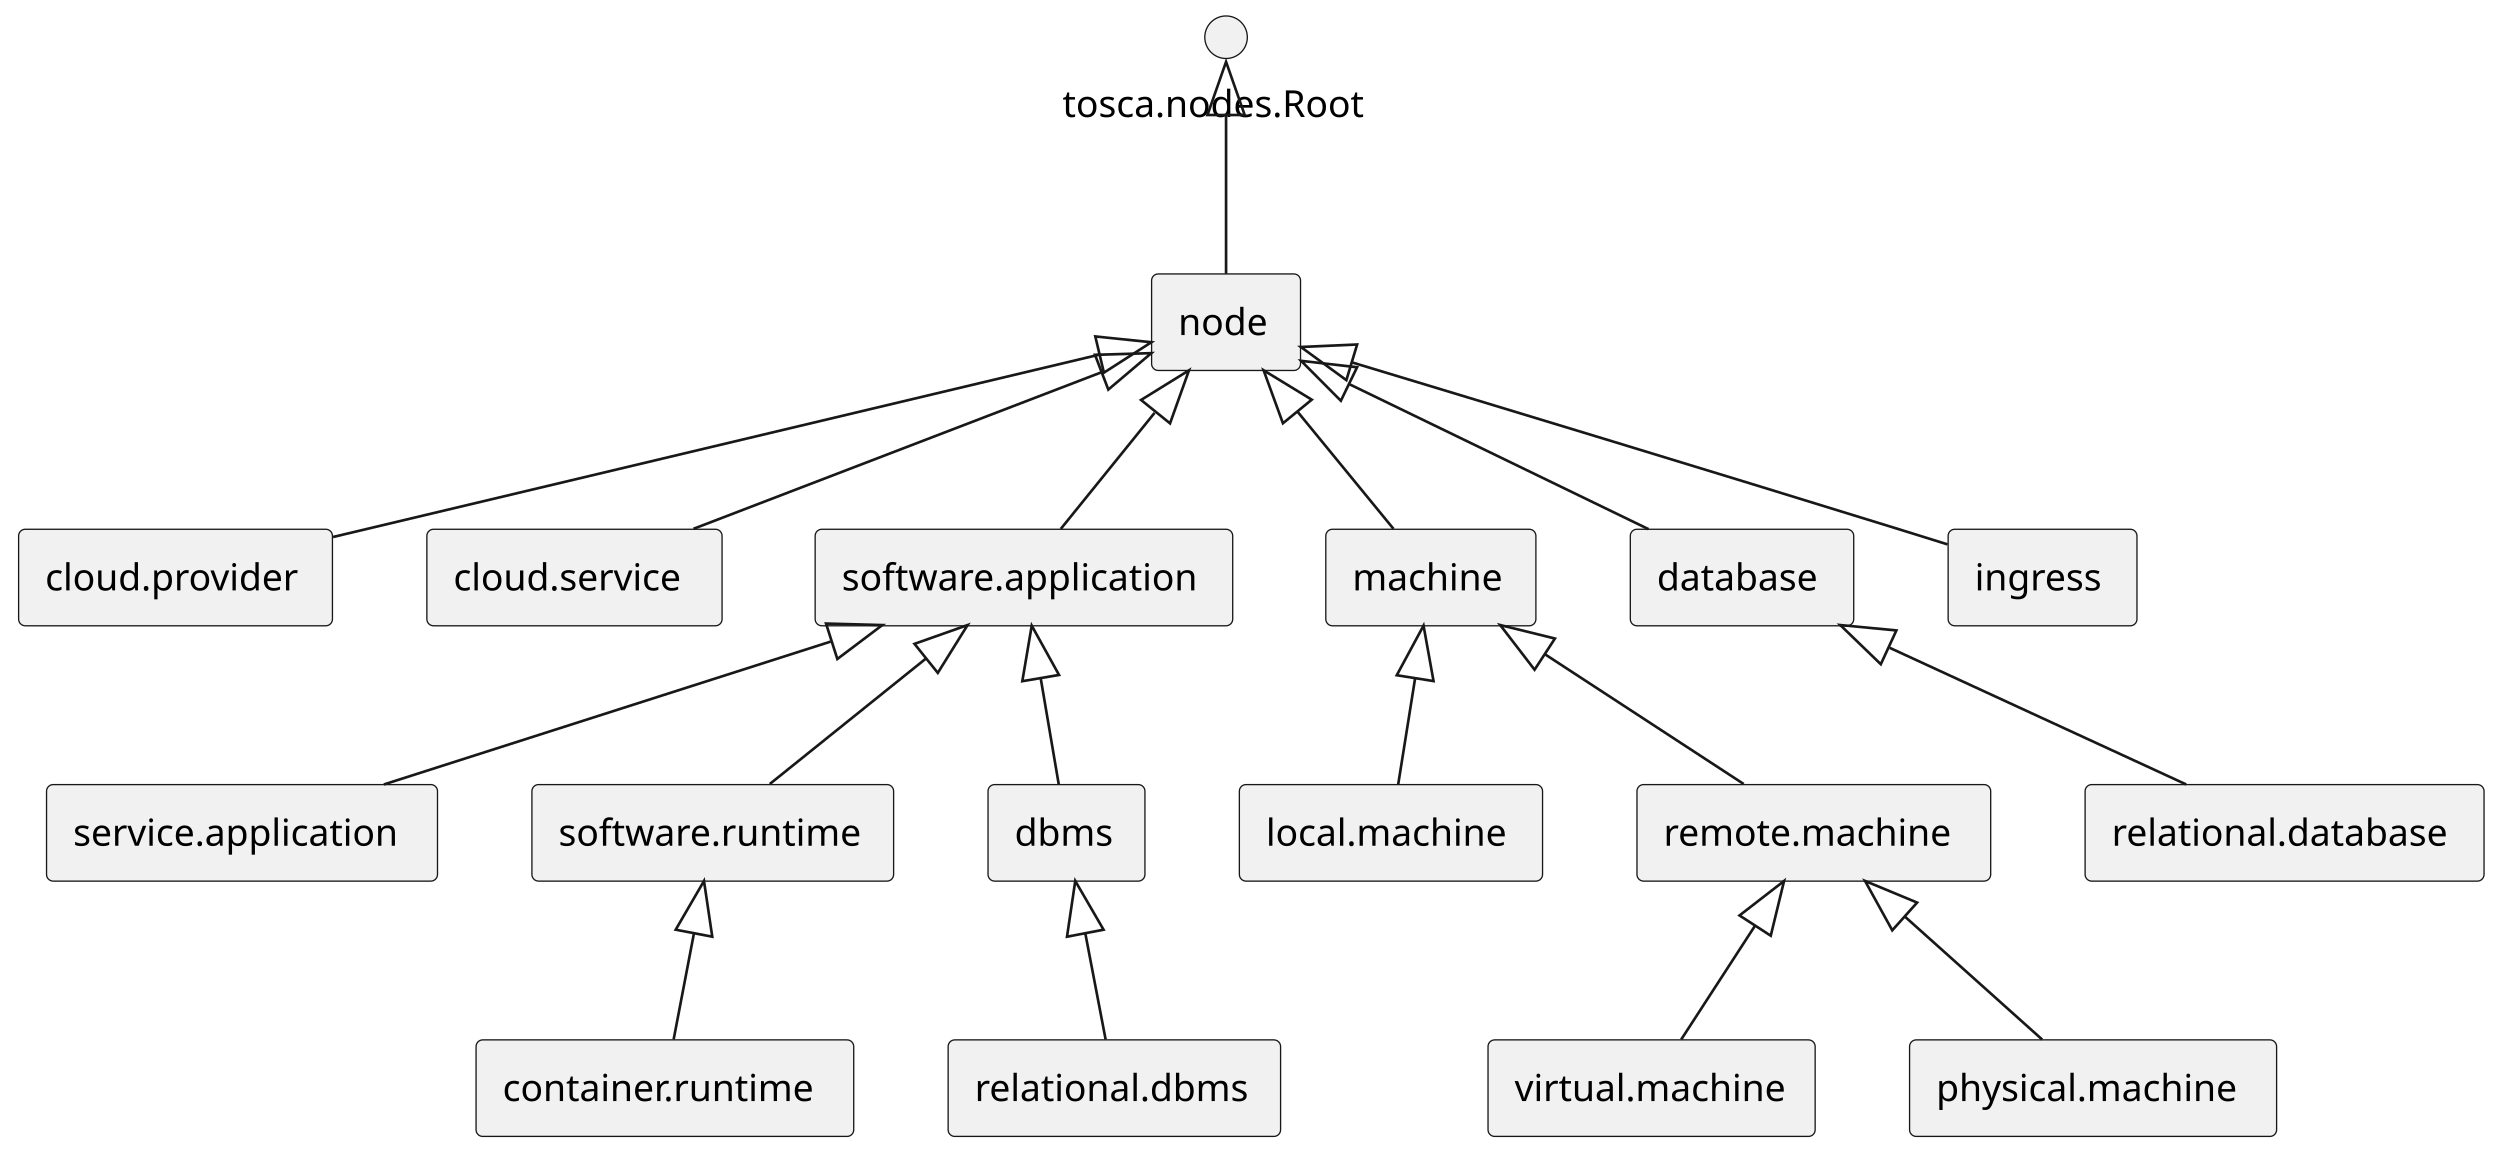
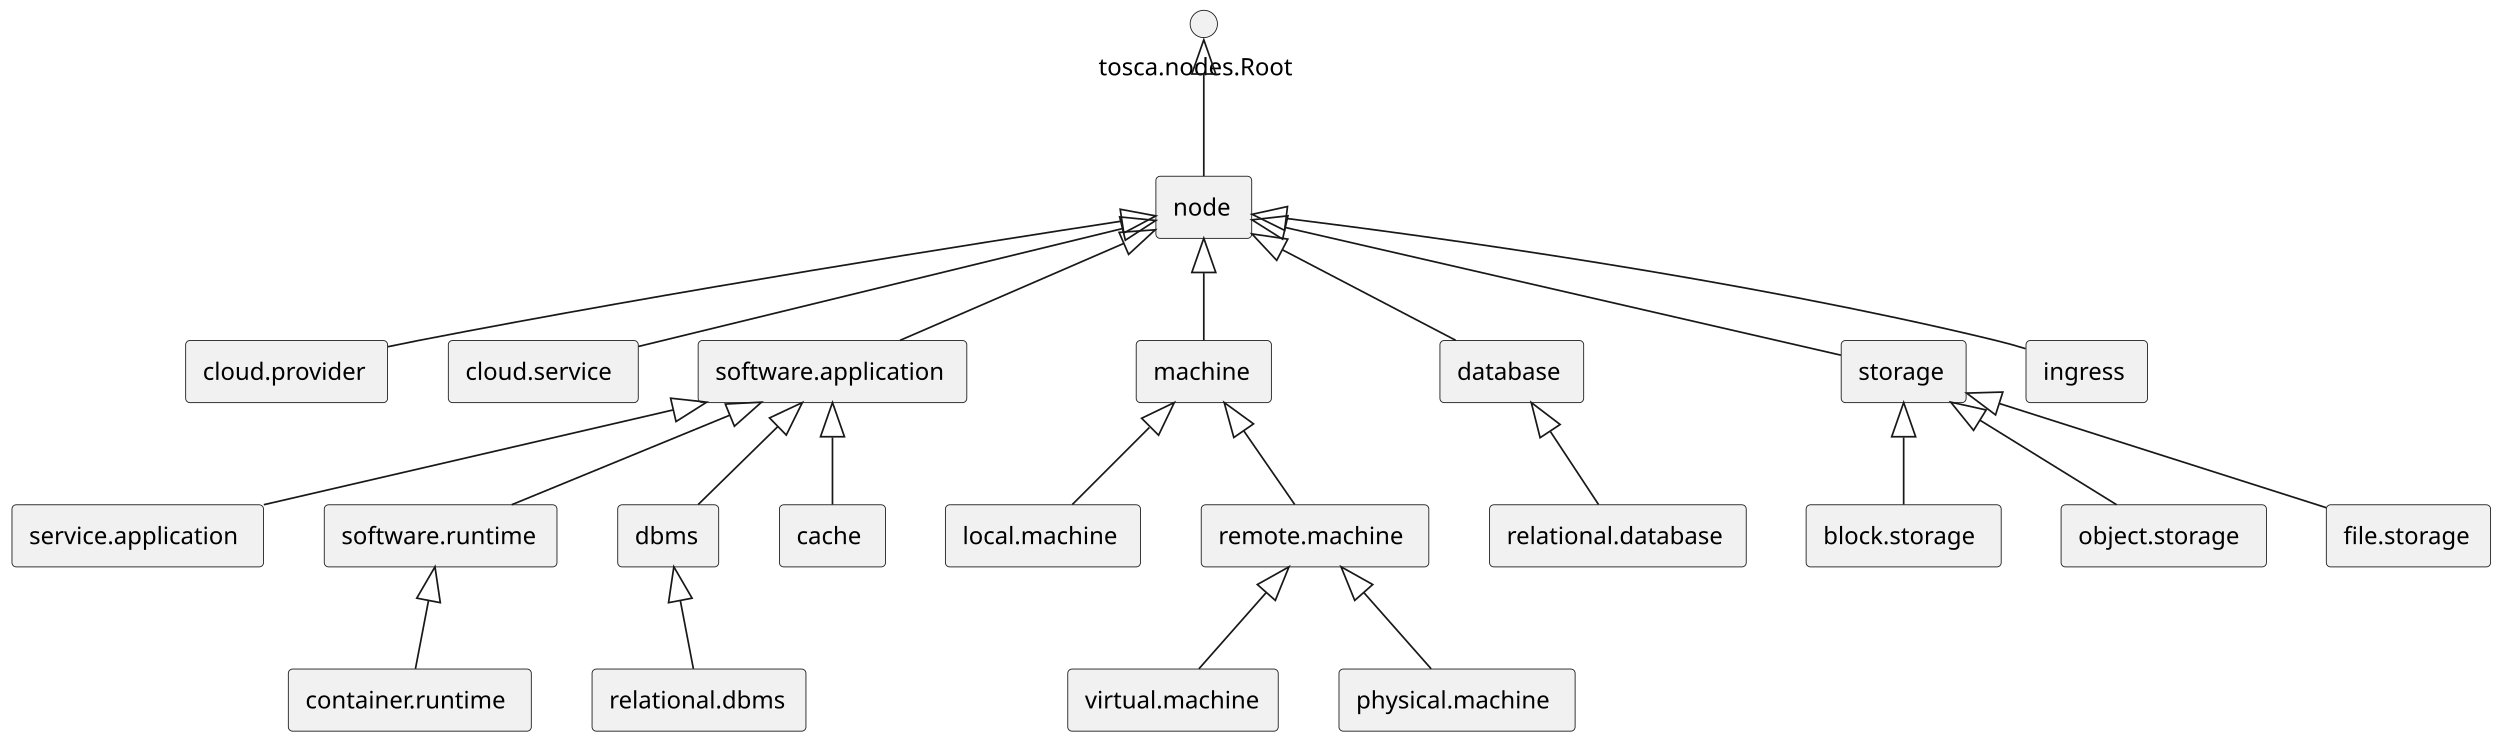
- <svg xmlns="http://www.w3.org/2000/svg" contentStyleType="text/css" height="433px" preserveAspectRatio="none" style="width:940px;height:433px;background:#FFFFFF;" version="1.1" viewBox="0 0 940 433" width="940px" zoomAndPan="magnify">
+ <svg xmlns="http://www.w3.org/2000/svg" contentStyleType="text/css" height="433px" preserveAspectRatio="none" style="width:1461px;height:433px;background:#FFFFFF;" version="1.1" viewBox="0 0 1461 433" width="1461px" zoomAndPan="magnify">
  <defs />
  <g>
    <g id="elem_node">
-       <rect fill="#F1F1F1" height="36.297" rx="2.5" ry="2.5" style="stroke:#181818;stroke-width:0.5;" width="56" x="433" y="103" />
-       <text fill="#000000" font-family="sans-serif" font-size="14" lengthAdjust="spacing" textLength="36" x="443" y="125.995">node</text>
+       <rect fill="#F1F1F1" height="36.297" rx="2.5" ry="2.5" style="stroke:#181818;stroke-width:0.5;" width="56" x="675.5" y="103" />
+       <text fill="#000000" font-family="sans-serif" font-size="14" lengthAdjust="spacing" textLength="36" x="685.5" y="125.995">node</text>
    </g>
    <g id="elem_cloud.provider">
-       <rect fill="#F1F1F1" height="36.297" rx="2.5" ry="2.5" style="stroke:#181818;stroke-width:0.5;" width="118" x="7" y="199" />
-       <text fill="#000000" font-family="sans-serif" font-size="14" lengthAdjust="spacing" textLength="98" x="17" y="221.995">cloud.provider</text>
+       <rect fill="#F1F1F1" height="36.297" rx="2.5" ry="2.5" style="stroke:#181818;stroke-width:0.5;" width="118" x="108.5" y="199" />
+       <text fill="#000000" font-family="sans-serif" font-size="14" lengthAdjust="spacing" textLength="98" x="118.5" y="221.995">cloud.provider</text>
    </g>
    <g id="elem_cloud.service">
-       <rect fill="#F1F1F1" height="36.297" rx="2.5" ry="2.5" style="stroke:#181818;stroke-width:0.5;" width="111" x="160.5" y="199" />
-       <text fill="#000000" font-family="sans-serif" font-size="14" lengthAdjust="spacing" textLength="91" x="170.5" y="221.995">cloud.service</text>
+       <rect fill="#F1F1F1" height="36.297" rx="2.5" ry="2.5" style="stroke:#181818;stroke-width:0.5;" width="111" x="262" y="199" />
+       <text fill="#000000" font-family="sans-serif" font-size="14" lengthAdjust="spacing" textLength="91" x="272" y="221.995">cloud.service</text>
    </g>
    <g id="elem_software.application">
-       <rect fill="#F1F1F1" height="36.297" rx="2.5" ry="2.5" style="stroke:#181818;stroke-width:0.5;" width="157" x="306.5" y="199" />
-       <text fill="#000000" font-family="sans-serif" font-size="14" lengthAdjust="spacing" textLength="137" x="316.5" y="221.995">software.application</text>
+       <rect fill="#F1F1F1" height="36.297" rx="2.5" ry="2.5" style="stroke:#181818;stroke-width:0.5;" width="157" x="408" y="199" />
+       <text fill="#000000" font-family="sans-serif" font-size="14" lengthAdjust="spacing" textLength="137" x="418" y="221.995">software.application</text>
    </g>
    <g id="elem_service.application">
-       <rect fill="#F1F1F1" height="36.297" rx="2.5" ry="2.5" style="stroke:#181818;stroke-width:0.5;" width="147" x="17.5" y="295" />
-       <text fill="#000000" font-family="sans-serif" font-size="14" lengthAdjust="spacing" textLength="127" x="27.5" y="317.995">service.application</text>
+       <rect fill="#F1F1F1" height="36.297" rx="2.5" ry="2.5" style="stroke:#181818;stroke-width:0.5;" width="147" x="7" y="295" />
+       <text fill="#000000" font-family="sans-serif" font-size="14" lengthAdjust="spacing" textLength="127" x="17" y="317.995">service.application</text>
    </g>
    <g id="elem_software.runtime">
-       <rect fill="#F1F1F1" height="36.297" rx="2.5" ry="2.5" style="stroke:#181818;stroke-width:0.5;" width="136" x="200" y="295" />
-       <text fill="#000000" font-family="sans-serif" font-size="14" lengthAdjust="spacing" textLength="116" x="210" y="317.995">software.runtime</text>
+       <rect fill="#F1F1F1" height="36.297" rx="2.5" ry="2.5" style="stroke:#181818;stroke-width:0.5;" width="136" x="189.5" y="295" />
+       <text fill="#000000" font-family="sans-serif" font-size="14" lengthAdjust="spacing" textLength="116" x="199.5" y="317.995">software.runtime</text>
    </g>
    <g id="elem_container.runtime">
-       <rect fill="#F1F1F1" height="36.297" rx="2.5" ry="2.5" style="stroke:#181818;stroke-width:0.5;" width="142" x="179" y="391" />
-       <text fill="#000000" font-family="sans-serif" font-size="14" lengthAdjust="spacing" textLength="122" x="189" y="413.995">container.runtime</text>
+       <rect fill="#F1F1F1" height="36.297" rx="2.5" ry="2.5" style="stroke:#181818;stroke-width:0.5;" width="142" x="168.5" y="391" />
+       <text fill="#000000" font-family="sans-serif" font-size="14" lengthAdjust="spacing" textLength="122" x="178.5" y="413.995">container.runtime</text>
    </g>
    <g id="elem_machine">
-       <rect fill="#F1F1F1" height="36.297" rx="2.5" ry="2.5" style="stroke:#181818;stroke-width:0.5;" width="79" x="498.5" y="199" />
-       <text fill="#000000" font-family="sans-serif" font-size="14" lengthAdjust="spacing" textLength="59" x="508.5" y="221.995">machine</text>
+       <rect fill="#F1F1F1" height="36.297" rx="2.5" ry="2.5" style="stroke:#181818;stroke-width:0.5;" width="79" x="664" y="199" />
+       <text fill="#000000" font-family="sans-serif" font-size="14" lengthAdjust="spacing" textLength="59" x="674" y="221.995">machine</text>
    </g>
    <g id="elem_local.machine">
-       <rect fill="#F1F1F1" height="36.297" rx="2.5" ry="2.5" style="stroke:#181818;stroke-width:0.5;" width="114" x="466" y="295" />
-       <text fill="#000000" font-family="sans-serif" font-size="14" lengthAdjust="spacing" textLength="94" x="476" y="317.995">local.machine</text>
+       <rect fill="#F1F1F1" height="36.297" rx="2.5" ry="2.5" style="stroke:#181818;stroke-width:0.5;" width="114" x="552.5" y="295" />
+       <text fill="#000000" font-family="sans-serif" font-size="14" lengthAdjust="spacing" textLength="94" x="562.5" y="317.995">local.machine</text>
    </g>
    <g id="elem_remote.machine">
-       <rect fill="#F1F1F1" height="36.297" rx="2.5" ry="2.5" style="stroke:#181818;stroke-width:0.5;" width="133" x="615.5" y="295" />
-       <text fill="#000000" font-family="sans-serif" font-size="14" lengthAdjust="spacing" textLength="113" x="625.5" y="317.995">remote.machine</text>
+       <rect fill="#F1F1F1" height="36.297" rx="2.5" ry="2.5" style="stroke:#181818;stroke-width:0.5;" width="133" x="702" y="295" />
+       <text fill="#000000" font-family="sans-serif" font-size="14" lengthAdjust="spacing" textLength="113" x="712" y="317.995">remote.machine</text>
    </g>
    <g id="elem_virtual.machine">
-       <rect fill="#F1F1F1" height="36.297" rx="2.5" ry="2.5" style="stroke:#181818;stroke-width:0.5;" width="123" x="559.5" y="391" />
-       <text fill="#000000" font-family="sans-serif" font-size="14" lengthAdjust="spacing" textLength="103" x="569.5" y="413.995">virtual.machine</text>
+       <rect fill="#F1F1F1" height="36.297" rx="2.5" ry="2.5" style="stroke:#181818;stroke-width:0.5;" width="123" x="624" y="391" />
+       <text fill="#000000" font-family="sans-serif" font-size="14" lengthAdjust="spacing" textLength="103" x="634" y="413.995">virtual.machine</text>
    </g>
    <g id="elem_physical.machine">
-       <rect fill="#F1F1F1" height="36.297" rx="2.5" ry="2.5" style="stroke:#181818;stroke-width:0.5;" width="138" x="718" y="391" />
-       <text fill="#000000" font-family="sans-serif" font-size="14" lengthAdjust="spacing" textLength="118" x="728" y="413.995">physical.machine</text>
+       <rect fill="#F1F1F1" height="36.297" rx="2.5" ry="2.5" style="stroke:#181818;stroke-width:0.5;" width="138" x="782.5" y="391" />
+       <text fill="#000000" font-family="sans-serif" font-size="14" lengthAdjust="spacing" textLength="118" x="792.5" y="413.995">physical.machine</text>
    </g>
    <g id="elem_database">
-       <rect fill="#F1F1F1" height="36.297" rx="2.5" ry="2.5" style="stroke:#181818;stroke-width:0.5;" width="84" x="613" y="199" />
-       <text fill="#000000" font-family="sans-serif" font-size="14" lengthAdjust="spacing" textLength="64" x="623" y="221.995">database</text>
+       <rect fill="#F1F1F1" height="36.297" rx="2.5" ry="2.5" style="stroke:#181818;stroke-width:0.5;" width="84" x="841.5" y="199" />
+       <text fill="#000000" font-family="sans-serif" font-size="14" lengthAdjust="spacing" textLength="64" x="851.5" y="221.995">database</text>
    </g>
    <g id="elem_relational.database">
-       <rect fill="#F1F1F1" height="36.297" rx="2.5" ry="2.5" style="stroke:#181818;stroke-width:0.5;" width="150" x="784" y="295" />
-       <text fill="#000000" font-family="sans-serif" font-size="14" lengthAdjust="spacing" textLength="130" x="794" y="317.995">relational.database</text>
+       <rect fill="#F1F1F1" height="36.297" rx="2.5" ry="2.5" style="stroke:#181818;stroke-width:0.5;" width="150" x="870.5" y="295" />
+       <text fill="#000000" font-family="sans-serif" font-size="14" lengthAdjust="spacing" textLength="130" x="880.5" y="317.995">relational.database</text>
    </g>
    <g id="elem_dbms">
-       <rect fill="#F1F1F1" height="36.297" rx="2.5" ry="2.5" style="stroke:#181818;stroke-width:0.5;" width="59" x="371.5" y="295" />
-       <text fill="#000000" font-family="sans-serif" font-size="14" lengthAdjust="spacing" textLength="39" x="381.5" y="317.995">dbms</text>
+       <rect fill="#F1F1F1" height="36.297" rx="2.5" ry="2.5" style="stroke:#181818;stroke-width:0.5;" width="59" x="361" y="295" />
+       <text fill="#000000" font-family="sans-serif" font-size="14" lengthAdjust="spacing" textLength="39" x="371" y="317.995">dbms</text>
    </g>
    <g id="elem_relational.dbms">
-       <rect fill="#F1F1F1" height="36.297" rx="2.5" ry="2.5" style="stroke:#181818;stroke-width:0.5;" width="125" x="356.5" y="391" />
-       <text fill="#000000" font-family="sans-serif" font-size="14" lengthAdjust="spacing" textLength="105" x="366.5" y="413.995">relational.dbms</text>
+       <rect fill="#F1F1F1" height="36.297" rx="2.5" ry="2.5" style="stroke:#181818;stroke-width:0.5;" width="125" x="346" y="391" />
+       <text fill="#000000" font-family="sans-serif" font-size="14" lengthAdjust="spacing" textLength="105" x="356" y="413.995">relational.dbms</text>
+     </g>
+     <g id="elem_cache">
+       <rect fill="#F1F1F1" height="36.297" rx="2.5" ry="2.5" style="stroke:#181818;stroke-width:0.5;" width="62" x="455.5" y="295" />
+       <text fill="#000000" font-family="sans-serif" font-size="14" lengthAdjust="spacing" textLength="42" x="465.5" y="317.995">cache</text>
+     </g>
+     <g id="elem_storage">
+       <rect fill="#F1F1F1" height="36.297" rx="2.5" ry="2.5" style="stroke:#181818;stroke-width:0.5;" width="73" x="1076" y="199" />
+       <text fill="#000000" font-family="sans-serif" font-size="14" lengthAdjust="spacing" textLength="53" x="1086" y="221.995">storage</text>
+     </g>
+     <g id="elem_block.storage">
+       <rect fill="#F1F1F1" height="36.297" rx="2.5" ry="2.5" style="stroke:#181818;stroke-width:0.5;" width="114" x="1055.5" y="295" />
+       <text fill="#000000" font-family="sans-serif" font-size="14" lengthAdjust="spacing" textLength="94" x="1065.5" y="317.995">block.storage</text>
+     </g>
+     <g id="elem_object.storage">
+       <rect fill="#F1F1F1" height="36.297" rx="2.5" ry="2.5" style="stroke:#181818;stroke-width:0.5;" width="120" x="1204.5" y="295" />
+       <text fill="#000000" font-family="sans-serif" font-size="14" lengthAdjust="spacing" textLength="100" x="1214.5" y="317.995">object.storage</text>
+     </g>
+     <g id="elem_file.storage">
+       <rect fill="#F1F1F1" height="36.297" rx="2.5" ry="2.5" style="stroke:#181818;stroke-width:0.5;" width="96" x="1359.5" y="295" />
+       <text fill="#000000" font-family="sans-serif" font-size="14" lengthAdjust="spacing" textLength="76" x="1369.5" y="317.995">file.storage</text>
    </g>
    <g id="elem_ingress">
-       <rect fill="#F1F1F1" height="36.297" rx="2.5" ry="2.5" style="stroke:#181818;stroke-width:0.5;" width="71" x="732.5" y="199" />
-       <text fill="#000000" font-family="sans-serif" font-size="14" lengthAdjust="spacing" textLength="51" x="742.5" y="221.995">ingress</text>
+       <rect fill="#F1F1F1" height="36.297" rx="2.5" ry="2.5" style="stroke:#181818;stroke-width:0.5;" width="71" x="1184" y="199" />
+       <text fill="#000000" font-family="sans-serif" font-size="14" lengthAdjust="spacing" textLength="51" x="1194" y="221.995">ingress</text>
    </g>
    <g id="elem_tosca.nodes.Root">
-       <ellipse cx="461" cy="14" fill="#F1F1F1" rx="8" ry="8" style="stroke:#181818;stroke-width:0.5;" />
-       <text fill="#000000" font-family="sans-serif" font-size="14" lengthAdjust="spacing" textLength="123" x="399.5" y="43.995">tosca.nodes.Root</text>
+       <ellipse cx="703.5" cy="14" fill="#F1F1F1" rx="8" ry="8" style="stroke:#181818;stroke-width:0.5;" />
+       <text fill="#000000" font-family="sans-serif" font-size="14" lengthAdjust="spacing" textLength="123" x="642" y="43.995">tosca.nodes.Root</text>
    </g>
    <g id="link_tosca.nodes.Root_node">
-       <path d="M461,43.42 C461,62.44 461,86.85 461,102.93 " fill="none" id="tosca.nodes.Root-backto-node" style="stroke:#181818;stroke-width:1.0;" />
-       <polygon fill="none" points="454,43.24,461,23.24,468,43.24,454,43.24" style="stroke:#181818;stroke-width:1.0;" />
+       <path d="M703.5,43.42 C703.5,62.44 703.5,86.85 703.5,102.93 " fill="none" id="tosca.nodes.Root-backto-node" style="stroke:#181818;stroke-width:1.0;" />
+       <polygon fill="none" points="696.5,43.24,703.5,23.24,710.5,43.24,696.5,43.24" style="stroke:#181818;stroke-width:1.0;" />
    </g>
    <g id="link_node_cloud.provider">
-       <path d="M413.08,133.4 C340.73,150.62 203.74,183.22 125.24,201.9 " fill="none" id="node-backto-cloud.provider" style="stroke:#181818;stroke-width:1.0;" />
-       <polygon fill="none" points="411.83,126.51,432.91,128.68,415.07,140.12,411.83,126.51" style="stroke:#181818;stroke-width:1.0;" />
+       <path d="M655.63,129.21 C571.99,141.98 393.93,169.99 244.5,199 C238.72,200.12 232.71,201.35 226.71,202.61 " fill="none" id="node-backto-cloud.provider" style="stroke:#181818;stroke-width:1.0;" />
+       <polygon fill="none" points="654.64,122.28,675.47,126.19,656.75,136.12,654.64,122.28" style="stroke:#181818;stroke-width:1.0;" />
    </g>
    <g id="link_node_cloud.service">
-       <path d="M413.98,140.04 C369.8,156.99 304.17,182.17 260.75,198.83 " fill="none" id="node-backto-cloud.service" style="stroke:#181818;stroke-width:1.0;" />
-       <polygon fill="none" points="411.72,133.41,432.9,132.78,416.73,146.48,411.72,133.41" style="stroke:#181818;stroke-width:1.0;" />
+       <path d="M655.77,133.62 C584.11,151.07 449.06,183.96 373.07,202.47 " fill="none" id="node-backto-cloud.service" style="stroke:#181818;stroke-width:1.0;" />
+       <polygon fill="none" points="654.34,126.77,675.43,128.84,657.65,140.37,654.34,126.77" style="stroke:#181818;stroke-width:1.0;" />
    </g>
    <g id="link_node_software.application">
-       <path d="M434.12,155.24 C422.2,169.98 408.69,186.71 398.85,198.87 " fill="none" id="node-backto-software.application" style="stroke:#181818;stroke-width:1.0;" />
-       <polygon fill="none" points="429.04,150.39,447.06,139.24,439.93,159.19,429.04,150.39" style="stroke:#181818;stroke-width:1.0;" />
+       <path d="M656.62,142.31 C617.6,159.21 562.69,183 525.91,198.93 " fill="none" id="node-backto-software.application" style="stroke:#181818;stroke-width:1.0;" />
+       <polygon fill="none" points="654,135.82,675.13,134.29,659.56,148.66,654,135.82" style="stroke:#181818;stroke-width:1.0;" />
    </g>
    <g id="link_software.application_service.application">
-       <path d="M312.37,241.22 C260.31,257.87 191.37,279.91 144.34,294.95 " fill="none" id="software.application-backto-service.application" style="stroke:#181818;stroke-width:1.0;" />
-       <polygon fill="none" points="310.58,234.45,331.76,235.02,314.84,247.78,310.58,234.45" style="stroke:#181818;stroke-width:1.0;" />
+       <path d="M393.26,239.59 C320.65,256.4 221.25,279.41 154.16,294.95 " fill="none" id="software.application-backto-service.application" style="stroke:#181818;stroke-width:1.0;" />
+       <polygon fill="none" points="391.91,232.71,412.98,235.02,395.07,246.35,391.91,232.71" style="stroke:#181818;stroke-width:1.0;" />
    </g>
    <g id="link_software.application_software.runtime">
-       <path d="M348.04,247.7 C328.73,263.21 305.79,281.64 289.43,294.79 " fill="none" id="software.application-backto-software.runtime" style="stroke:#181818;stroke-width:1.0;" />
-       <polygon fill="none" points="343.84,242.09,363.81,235.02,352.61,253.01,343.84,242.09" style="stroke:#181818;stroke-width:1.0;" />
+       <path d="M426.4,242.67 C386.31,259.13 334.63,280.34 299.05,294.95 " fill="none" id="software.application-backto-software.runtime" style="stroke:#181818;stroke-width:1.0;" />
+       <polygon fill="none" points="423.87,236.14,445.03,235.02,429.19,249.09,423.87,236.14" style="stroke:#181818;stroke-width:1.0;" />
    </g>
    <g id="link_software.runtime_container.runtime">
-       <path d="M260.89,351.13 C258.26,364.86 255.41,379.76 253.28,390.87 " fill="none" id="software.runtime-backto-container.runtime" style="stroke:#181818;stroke-width:1.0;" />
-       <polygon fill="none" points="254.06,349.57,264.7,331.24,267.81,352.2,254.06,349.57" style="stroke:#181818;stroke-width:1.0;" />
+       <path d="M250.39,351.13 C247.76,364.86 244.91,379.76 242.78,390.87 " fill="none" id="software.runtime-backto-container.runtime" style="stroke:#181818;stroke-width:1.0;" />
+       <polygon fill="none" points="243.56,349.57,254.2,331.24,257.31,352.2,243.56,349.57" style="stroke:#181818;stroke-width:1.0;" />
    </g>
    <g id="link_node_machine">
-       <path d="M487.84,154.76 C500.01,169.62 513.89,186.57 523.97,198.87 " fill="none" id="node-backto-machine" style="stroke:#181818;stroke-width:1.0;" />
-       <polygon fill="none" points="482.38,159.15,475.12,139.24,493.21,150.28,482.38,159.15" style="stroke:#181818;stroke-width:1.0;" />
+       <path d="M703.5,159.62 C703.5,173.21 703.5,187.89 703.5,198.87 " fill="none" id="node-backto-machine" style="stroke:#181818;stroke-width:1.0;" />
+       <polygon fill="none" points="696.5,159.24,703.5,139.24,710.5,159.24,696.5,159.24" style="stroke:#181818;stroke-width:1.0;" />
    </g>
    <g id="link_machine_local.machine">
-       <path d="M532.07,255.13 C529.88,268.86 527.51,283.76 525.73,294.87 " fill="none" id="machine-backto-local.machine" style="stroke:#181818;stroke-width:1.0;" />
-       <polygon fill="none" points="525.18,253.89,535.25,235.24,539.01,256.09,525.18,253.89" style="stroke:#181818;stroke-width:1.0;" />
+       <path d="M671.69,249.81 C656.61,264.89 639.19,282.31 626.63,294.87 " fill="none" id="machine-backto-local.machine" style="stroke:#181818;stroke-width:1.0;" />
+       <polygon fill="none" points="667.17,244.43,686.26,235.24,677.07,254.33,667.17,244.43" style="stroke:#181818;stroke-width:1.0;" />
    </g>
    <g id="link_machine_remote.machine">
-       <path d="M580.99,246.06 C605.25,261.9 634.78,281.18 655.63,294.79 " fill="none" id="machine-backto-remote.machine" style="stroke:#181818;stroke-width:1.0;" />
-       <polygon fill="none" points="577,251.82,564.08,235.02,584.65,240.09,577,251.82" style="stroke:#181818;stroke-width:1.0;" />
+       <path d="M726.82,251.73 C736.93,266.35 748.33,282.84 756.65,294.87 " fill="none" id="machine-backto-remote.machine" style="stroke:#181818;stroke-width:1.0;" />
+       <polygon fill="none" points="721.04,255.67,715.42,235.24,732.55,247.71,721.04,255.67" style="stroke:#181818;stroke-width:1.0;" />
    </g>
    <g id="link_remote.machine_virtual.machine">
-       <path d="M659.8,348.21 C650.39,362.71 639.84,378.97 632.12,390.87 " fill="none" id="remote.machine-backto-virtual.machine" style="stroke:#181818;stroke-width:1.0;" />
-       <polygon fill="none" points="654.05,344.21,670.81,331.24,665.8,351.83,654.05,344.21" style="stroke:#181818;stroke-width:1.0;" />
+       <path d="M739.99,346.29 C726.77,361.26 711.6,378.44 700.63,390.87 " fill="none" id="remote.machine-backto-virtual.machine" style="stroke:#181818;stroke-width:1.0;" />
+       <polygon fill="none" points="734.79,341.6,753.28,331.24,745.29,350.87,734.79,341.6" style="stroke:#181818;stroke-width:1.0;" />
    </g>
    <g id="link_remote.machine_physical.machine">
-       <path d="M716.21,344.62 C733.35,359.97 753.46,377.98 767.86,390.87 " fill="none" id="remote.machine-backto-physical.machine" style="stroke:#181818;stroke-width:1.0;" />
-       <polygon fill="none" points="711.49,349.8,701.26,331.24,720.83,339.37,711.49,349.8" style="stroke:#181818;stroke-width:1.0;" />
+       <path d="M797.01,346.29 C810.23,361.26 825.4,378.44 836.37,390.87 " fill="none" id="remote.machine-backto-physical.machine" style="stroke:#181818;stroke-width:1.0;" />
+       <polygon fill="none" points="791.71,350.87,783.72,331.24,802.21,341.6,791.71,350.87" style="stroke:#181818;stroke-width:1.0;" />
    </g>
    <g id="link_node_database">
-       <path d="M507.48,144.52 C542.01,161.25 588.38,183.72 619.85,198.97 " fill="none" id="node-backto-database" style="stroke:#181818;stroke-width:1.0;" />
-       <polygon fill="none" points="504.16,150.69,489.21,135.67,510.26,138.09,504.16,150.69" style="stroke:#181818;stroke-width:1.0;" />
+       <path d="M749.42,145.98 C781.06,162.5 822.34,184.06 850.69,198.87 " fill="none" id="node-backto-database" style="stroke:#181818;stroke-width:1.0;" />
+       <polygon fill="none" points="746.11,152.15,731.62,136.69,752.59,139.74,746.11,152.15" style="stroke:#181818;stroke-width:1.0;" />
    </g>
    <g id="link_database_relational.database">
-       <path d="M710.5,243.57 C745.92,259.9 790.87,280.61 821.99,294.95 " fill="none" id="database-backto-relational.database" style="stroke:#181818;stroke-width:1.0;" />
-       <polygon fill="none" points="707.18,249.75,691.94,235.02,713.04,237.04,707.18,249.75" style="stroke:#181818;stroke-width:1.0;" />
+       <path d="M906.06,252.21 C915.63,266.71 926.35,282.97 934.2,294.87 " fill="none" id="database-backto-relational.database" style="stroke:#181818;stroke-width:1.0;" />
+       <polygon fill="none" points="900.04,255.79,894.87,235.24,911.73,248.08,900.04,255.79" style="stroke:#181818;stroke-width:1.0;" />
    </g>
    <g id="link_software.application_dbms">
-       <path d="M391.32,255.13 C393.66,268.86 396.19,283.76 398.08,294.87 " fill="none" id="software.application-backto-dbms" style="stroke:#181818;stroke-width:1.0;" />
-       <polygon fill="none" points="384.39,256.13,387.93,235.24,398.19,253.78,384.39,256.13" style="stroke:#181818;stroke-width:1.0;" />
+       <path d="M454.5,249.33 C438.99,264.52 420.96,282.18 408,294.87 " fill="none" id="software.application-backto-dbms" style="stroke:#181818;stroke-width:1.0;" />
+       <polygon fill="none" points="449.7,244.23,468.89,235.24,459.5,254.24,449.7,244.23" style="stroke:#181818;stroke-width:1.0;" />
    </g>
    <g id="link_dbms_relational.dbms">
-       <path d="M408.11,351.13 C410.74,364.86 413.59,379.76 415.72,390.87 " fill="none" id="dbms-backto-relational.dbms" style="stroke:#181818;stroke-width:1.0;" />
-       <polygon fill="none" points="401.19,352.2,404.3,331.24,414.94,349.57,401.19,352.2" style="stroke:#181818;stroke-width:1.0;" />
+       <path d="M397.61,351.13 C400.24,364.86 403.09,379.76 405.22,390.87 " fill="none" id="dbms-backto-relational.dbms" style="stroke:#181818;stroke-width:1.0;" />
+       <polygon fill="none" points="390.69,352.2,393.8,331.24,404.44,349.57,390.69,352.2" style="stroke:#181818;stroke-width:1.0;" />
+     </g>
+     <g id="link_software.application_cache">
+       <path d="M486.5,255.62 C486.5,269.21 486.5,283.89 486.5,294.87 " fill="none" id="software.application-backto-cache" style="stroke:#181818;stroke-width:1.0;" />
+       <polygon fill="none" points="479.5,255.24,486.5,235.24,493.5,255.24,479.5,255.24" style="stroke:#181818;stroke-width:1.0;" />
+     </g>
+     <g id="link_node_storage">
+       <path d="M751.11,132.94 C833.67,151.92 1001.65,190.52 1075.86,207.58 " fill="none" id="node-backto-storage" style="stroke:#181818;stroke-width:1.0;" />
+       <polygon fill="none" points="749.54,139.76,731.61,128.46,752.67,126.12,749.54,139.76" style="stroke:#181818;stroke-width:1.0;" />
+     </g>
+     <g id="link_storage_block.storage">
+       <path d="M1112.5,255.62 C1112.5,269.21 1112.5,283.89 1112.5,294.87 " fill="none" id="storage-backto-block.storage" style="stroke:#181818;stroke-width:1.0;" />
+       <polygon fill="none" points="1105.5,255.24,1112.5,235.24,1119.5,255.24,1105.5,255.24" style="stroke:#181818;stroke-width:1.0;" />
+     </g>
+     <g id="link_storage_object.storage">
+       <path d="M1157.18,245.63 C1183.02,261.61 1214.7,281.2 1236.92,294.95 " fill="none" id="storage-backto-object.storage" style="stroke:#181818;stroke-width:1.0;" />
+       <polygon fill="none" points="1153.35,251.5,1140.03,235.02,1160.72,239.59,1153.35,251.5" style="stroke:#181818;stroke-width:1.0;" />
+     </g>
+     <g id="link_storage_file.storage">
+       <path d="M1168.57,235.87 C1223.8,253.46 1307.25,280.06 1359.5,296.7 " fill="none" id="storage-backto-file.storage" style="stroke:#181818;stroke-width:1.0;" />
+       <polygon fill="none" points="1166.2,242.46,1149.27,229.72,1170.45,229.12,1166.2,242.46" style="stroke:#181818;stroke-width:1.0;" />
    </g>
    <g id="link_node_ingress">
-       <path d="M508.5,136.31 C559.37,151.67 642.46,176.85 714,199 C719.92,200.83 726.19,202.79 732.29,204.7 " fill="none" id="node-backto-ingress" style="stroke:#181818;stroke-width:1.0;" />
-       <polygon fill="none" points="506.23,142.94,489.11,130.46,510.28,129.53,506.23,142.94" style="stroke:#181818;stroke-width:1.0;" />
+       <path d="M751.8,127.68 C836.53,138.16 1017.12,162.83 1166.5,199 C1172.14,200.36 1178.04,202.02 1183.78,203.76 " fill="none" id="node-backto-ingress" style="stroke:#181818;stroke-width:1.0;" />
+       <polygon fill="none" points="750.72,134.6,731.71,125.24,752.41,120.7,750.72,134.6" style="stroke:#181818;stroke-width:1.0;" />
    </g>
  </g>
</svg>
